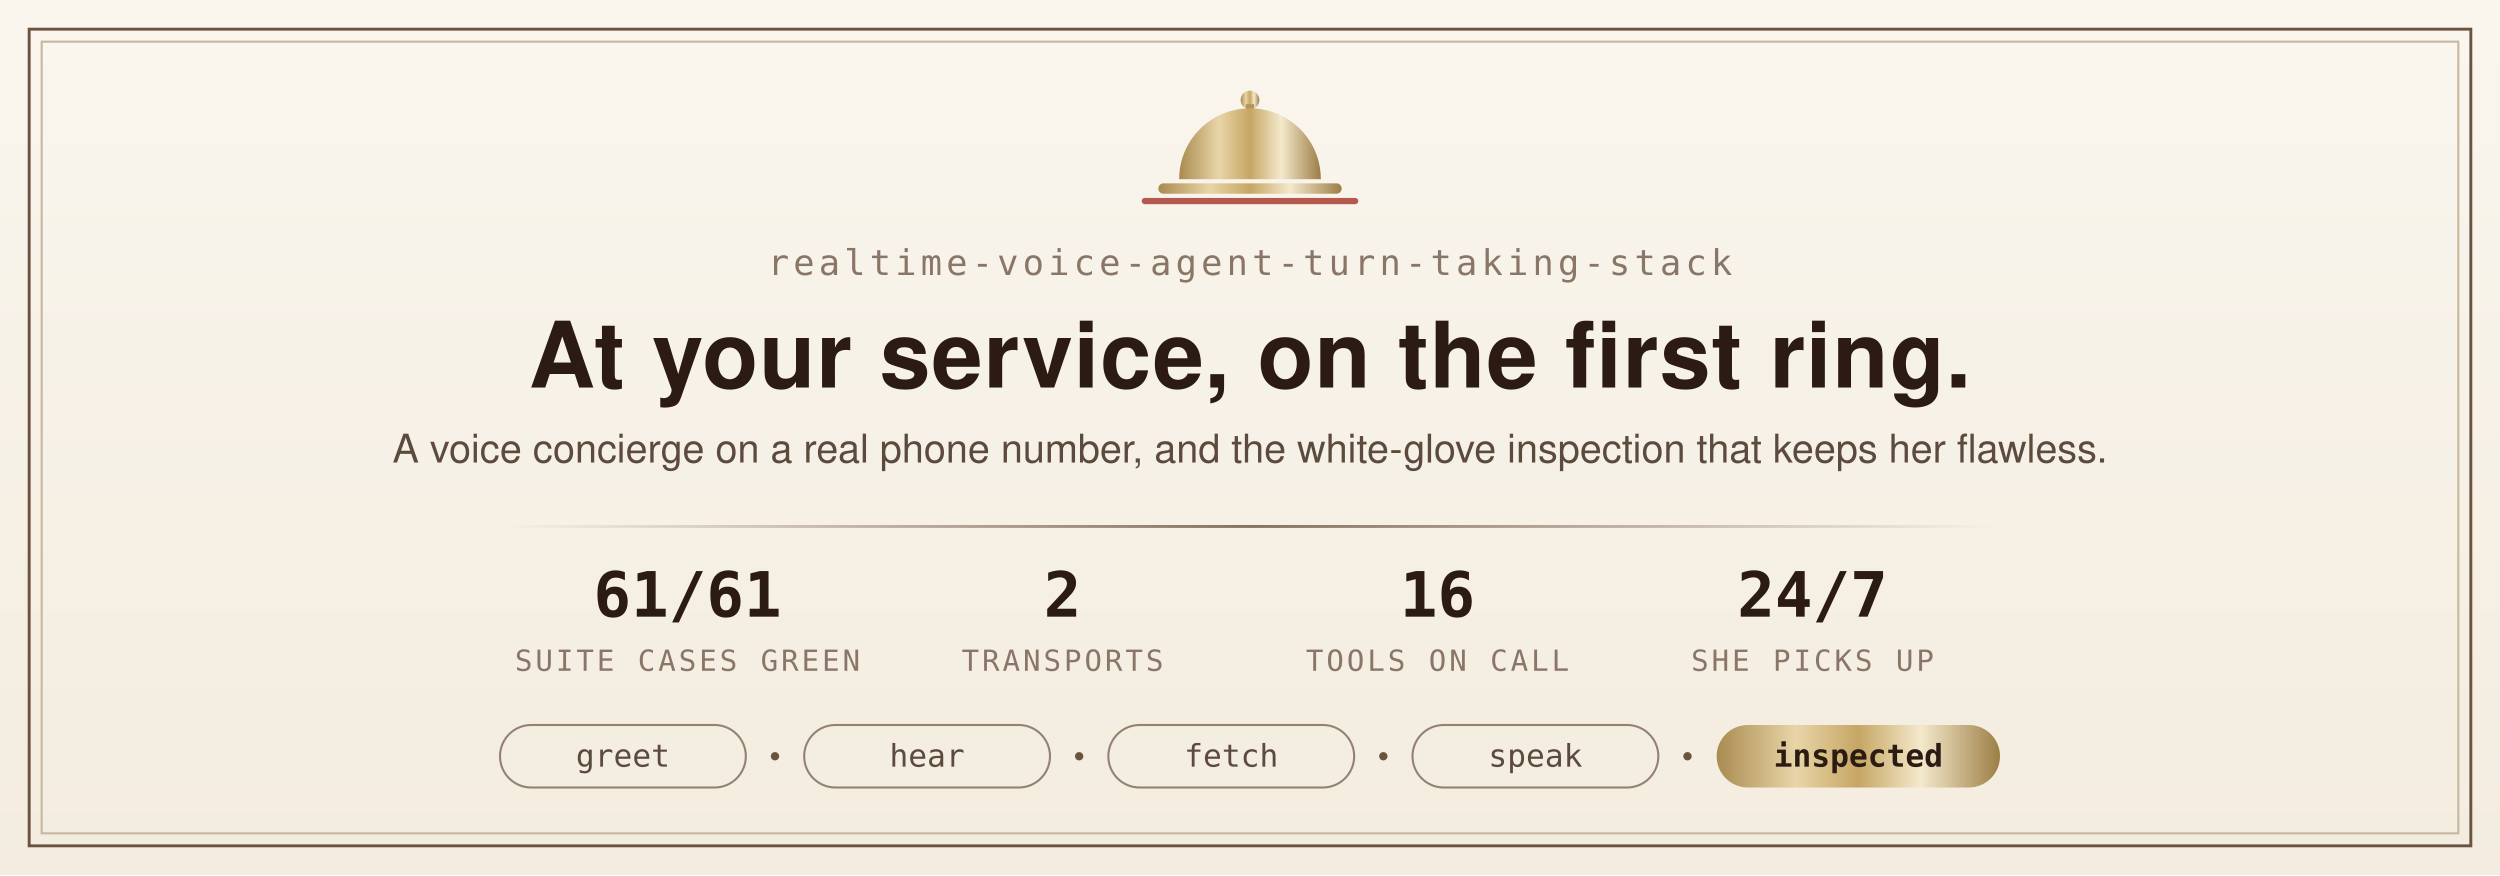
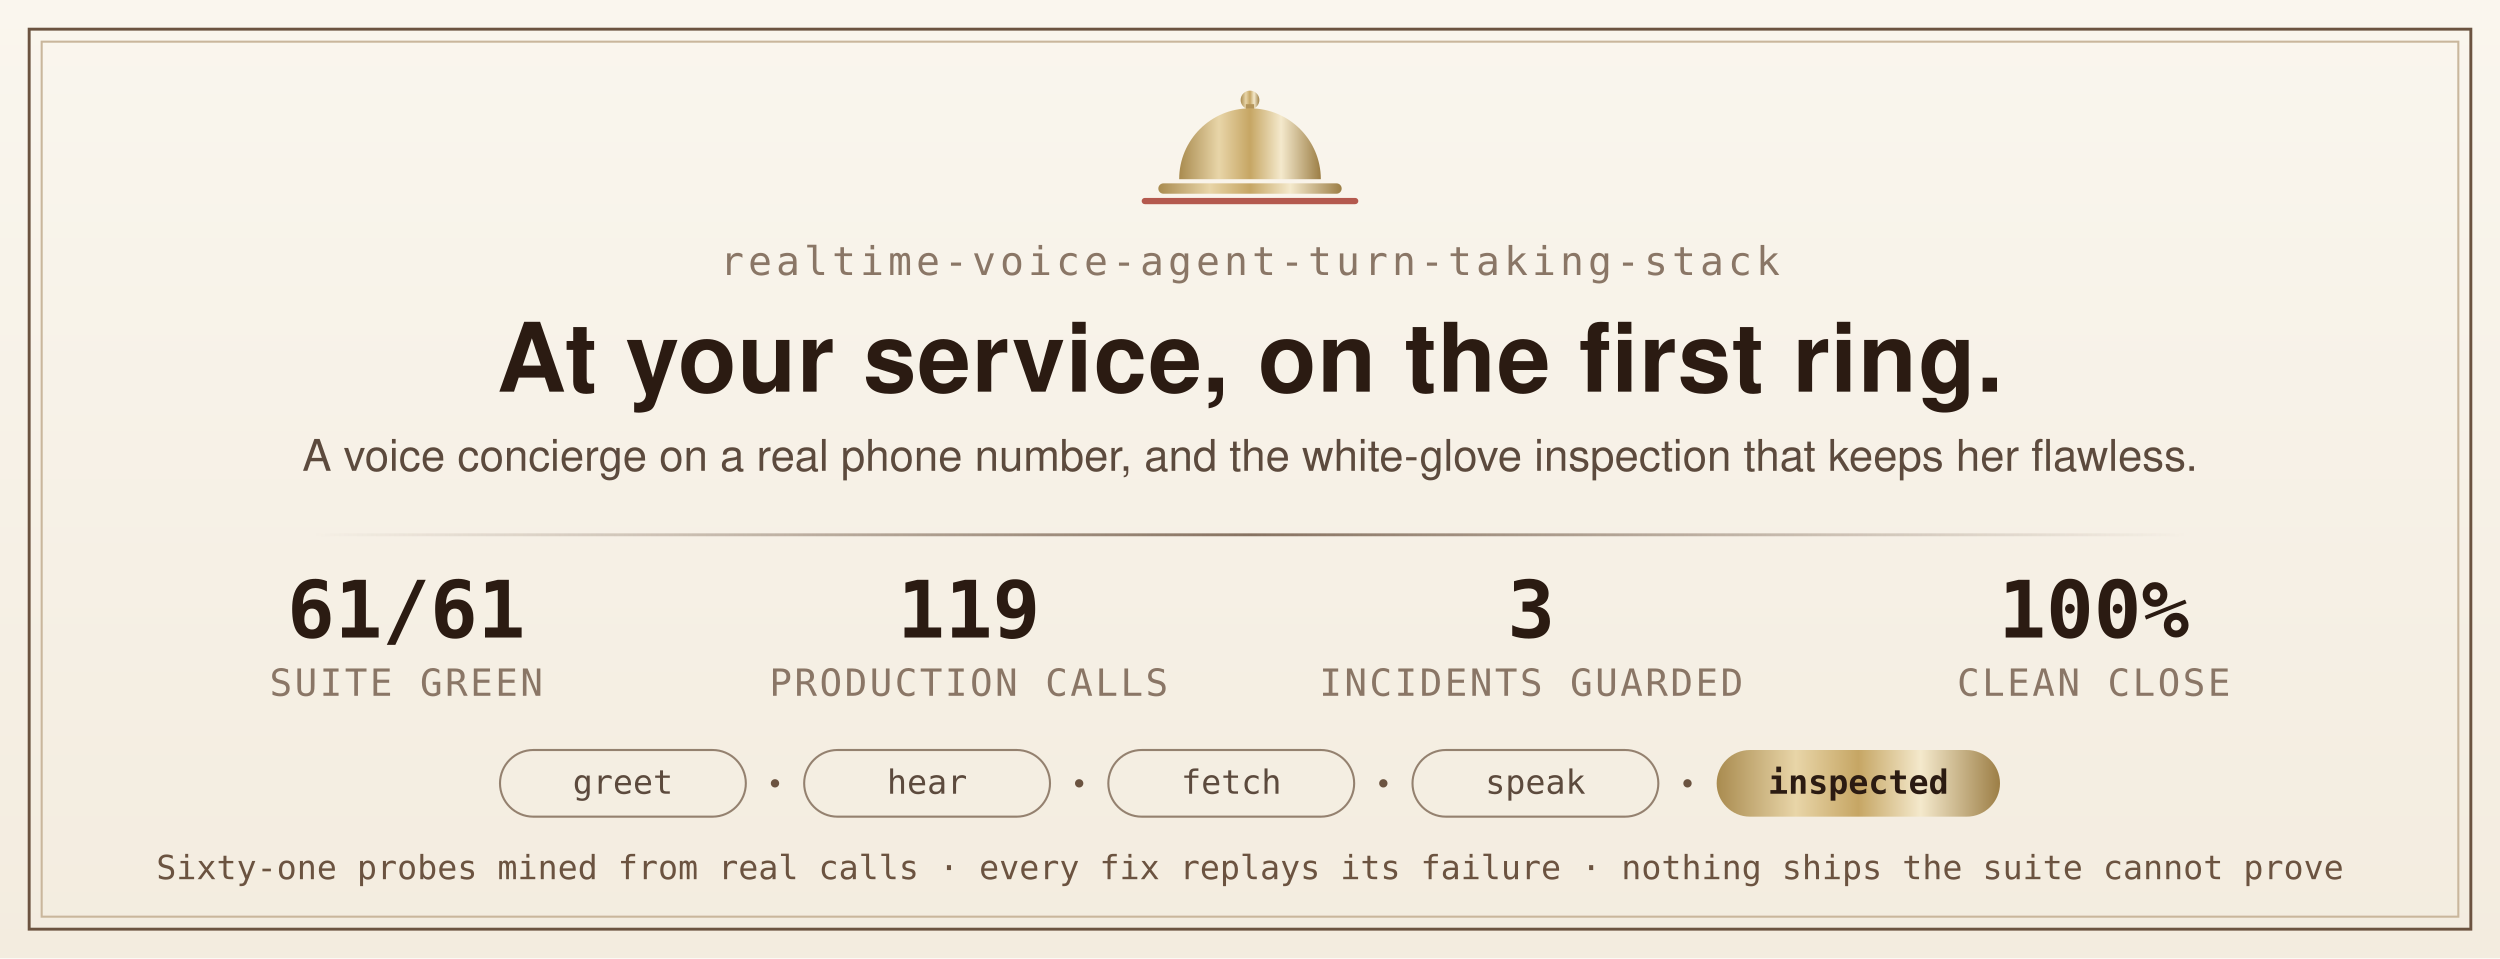
- <svg xmlns="http://www.w3.org/2000/svg" width="1200" height="420" viewBox="0 0 1200 420" role="img" aria-label="realtime-voice-agent-turn-taking-stack: a white-glove voice concierge on a real phone number">
+ <svg xmlns="http://www.w3.org/2000/svg" width="1200" height="460" viewBox="0 0 1200 460" role="img" aria-label="realtime-voice-agent-turn-taking-stack: a white-glove voice concierge on a real phone number">
  <defs>
    <linearGradient id="ivory" x1="0" y1="0" x2="0" y2="1">
      <stop offset="0%" stop-color="#FAF6EE" />
      <stop offset="100%" stop-color="#F3ECDF" />
    </linearGradient>
    <linearGradient id="gold" x1="0" y1="0" x2="1" y2="0">
      <stop offset="0%" stop-color="#A98B4F" />
      <stop offset="28%" stop-color="#E8D5A8" />
      <stop offset="50%" stop-color="#C6A664" />
      <stop offset="72%" stop-color="#F4E9CC" />
      <stop offset="100%" stop-color="#9C7E45" />
    </linearGradient>
    <linearGradient id="goldrule" x1="0" y1="0" x2="1" y2="0">
      <stop offset="0%" stop-color="#6B5340" stop-opacity="0" />
      <stop offset="50%" stop-color="#6B5340" stop-opacity=".8" />
      <stop offset="100%" stop-color="#6B5340" stop-opacity="0" />
    </linearGradient>
  </defs>
-   <rect width="1200" height="420" fill="url(#ivory)" />
-   <rect x="14" y="14" width="1172" height="392" fill="none" stroke="#6B5340" stroke-width="1.4" />
-   <rect x="20" y="20" width="1160" height="380" fill="none" stroke="#C9B69C" stroke-width="1" />
+   <rect width="1200" height="460" fill="url(#ivory)" />
+   <rect x="14" y="14" width="1172" height="432" fill="none" stroke="#6B5340" stroke-width="1.4" />
+   <rect x="20" y="20" width="1160" height="420" fill="none" stroke="#C9B69C" stroke-width="1" />
  <g transform="translate(600,74)">
    <circle cx="0" cy="-26" r="4.5" fill="url(#gold)" />
    <rect x="-2" y="-24" width="4" height="7" fill="#B3945A" />
    <path d="M -34 12 A 34 34 0 0 1 34 12 Z" fill="url(#gold)" />
    <rect x="-44" y="14" width="88" height="5" rx="2.5" fill="url(#gold)" />
    <rect x="-52" y="21" width="104" height="3" rx="1.5" fill="#A83E32" opacity=".85" />
  </g>
-   <text x="600" y="132" text-anchor="middle" font-family="ui-monospace, SFMono-Regular, Menlo, monospace" font-size="17" fill="#8A7666" letter-spacing="2">realtime-voice-agent-turn-taking-stack</text>
-   <text x="600" y="186" text-anchor="middle" font-family="-apple-system,BlinkMacSystemFont,'Segoe UI',Helvetica,Arial,sans-serif" font-size="44" font-weight="700" fill="#2B1B12" letter-spacing=".5">At your service, on the first ring.</text>
-   <text x="600" y="222" text-anchor="middle" font-family="-apple-system,BlinkMacSystemFont,'Segoe UI',Helvetica,Arial,sans-serif" font-size="19" fill="#5C4A3D">A voice concierge on a real phone number, and the white-glove inspection that keeps her flawless.</text>
-   <rect x="240" y="252" width="720" height="1.4" fill="url(#goldrule)" />
+   <text x="600" y="132" text-anchor="middle" font-family="ui-monospace, SFMono-Regular, Menlo, monospace" font-size="19" fill="#8A7666" letter-spacing="2">realtime-voice-agent-turn-taking-stack</text>
+   <text x="600" y="188" text-anchor="middle" font-family="-apple-system,BlinkMacSystemFont,'Segoe UI',Helvetica,Arial,sans-serif" font-size="46" font-weight="700" fill="#2B1B12" letter-spacing=".5">At your service, on the first ring.</text>
+   <text x="600" y="226" text-anchor="middle" font-family="-apple-system,BlinkMacSystemFont,'Segoe UI',Helvetica,Arial,sans-serif" font-size="21" fill="#5C4A3D">A voice concierge on a real phone number, and the white-glove inspection that keeps her flawless.</text>
+   <rect x="150" y="256" width="900" height="1.4" fill="url(#goldrule)" />
  <g font-family="ui-monospace, SFMono-Regular, Menlo, monospace" text-anchor="middle">
-     <text x="330" y="296" font-size="30" font-weight="700" fill="#2B1B12">61/61</text>
-     <text x="330" y="322" font-size="14" fill="#8A7666" letter-spacing="1.4">SUITE CASES GREEN</text>
-     <text x="510" y="296" font-size="30" font-weight="700" fill="#2B1B12">2</text>
-     <text x="510" y="322" font-size="14" fill="#8A7666" letter-spacing="1.4">TRANSPORTS</text>
-     <text x="690" y="296" font-size="30" font-weight="700" fill="#2B1B12">16</text>
-     <text x="690" y="322" font-size="14" fill="#8A7666" letter-spacing="1.4">TOOLS ON CALL</text>
-     <text x="870" y="296" font-size="30" font-weight="700" fill="#2B1B12">24/7</text>
-     <text x="870" y="322" font-size="14" fill="#8A7666" letter-spacing="1.4">SHE PICKS UP</text>
+     <text x="195" y="306" font-size="38" font-weight="700" fill="#2B1B12">61/61</text>
+     <text x="195" y="334" font-size="18" fill="#8A7666" letter-spacing="1.2">SUITE GREEN</text>
+     <text x="465" y="306" font-size="38" font-weight="700" fill="#2B1B12">119</text>
+     <text x="465" y="334" font-size="18" fill="#8A7666" letter-spacing="1.2">PRODUCTION CALLS</text>
+     <text x="735" y="306" font-size="38" font-weight="700" fill="#2B1B12">3</text>
+     <text x="735" y="334" font-size="18" fill="#8A7666" letter-spacing="1.2">INCIDENTS GUARDED</text>
+     <text x="1005" y="306" font-size="38" font-weight="700" fill="#2B1B12">100%</text>
+     <text x="1005" y="334" font-size="18" fill="#8A7666" letter-spacing="1.2">CLEAN CLOSE</text>
  </g>
-   <g font-family="ui-monospace, SFMono-Regular, Menlo, monospace" font-size="15">
-     <rect x="240" y="348" width="118" height="30" rx="15" fill="none" stroke="#6B5340" stroke-opacity=".7" />
-     <text x="299" y="368" text-anchor="middle" fill="#5C4A3D">greet</text>
-     <circle cx="372" cy="363" r="2" fill="#6B5340" />
-     <rect x="386" y="348" width="118" height="30" rx="15" fill="none" stroke="#6B5340" stroke-opacity=".7" />
-     <text x="445" y="368" text-anchor="middle" fill="#5C4A3D">hear</text>
-     <circle cx="518" cy="363" r="2" fill="#6B5340" />
-     <rect x="532" y="348" width="118" height="30" rx="15" fill="none" stroke="#6B5340" stroke-opacity=".7" />
-     <text x="591" y="368" text-anchor="middle" fill="#5C4A3D">fetch</text>
-     <circle cx="664" cy="363" r="2" fill="#6B5340" />
-     <rect x="678" y="348" width="118" height="30" rx="15" fill="none" stroke="#6B5340" stroke-opacity=".7" />
-     <text x="737" y="368" text-anchor="middle" fill="#5C4A3D">speak</text>
-     <circle cx="810" cy="363" r="2" fill="#6B5340" />
-     <rect x="824" y="348" width="136" height="30" rx="15" fill="url(#gold)" />
-     <text x="892" y="368" text-anchor="middle" fill="#2B1B12" font-weight="700">inspected</text>
+   <g font-family="ui-monospace, SFMono-Regular, Menlo, monospace" font-size="16">
+     <rect x="240" y="360" width="118" height="32" rx="16" fill="none" stroke="#6B5340" stroke-opacity=".7" />
+     <text x="299" y="381" text-anchor="middle" fill="#5C4A3D">greet</text>
+     <circle cx="372" cy="376" r="2" fill="#6B5340" />
+     <rect x="386" y="360" width="118" height="32" rx="16" fill="none" stroke="#6B5340" stroke-opacity=".7" />
+     <text x="445" y="381" text-anchor="middle" fill="#5C4A3D">hear</text>
+     <circle cx="518" cy="376" r="2" fill="#6B5340" />
+     <rect x="532" y="360" width="118" height="32" rx="16" fill="none" stroke="#6B5340" stroke-opacity=".7" />
+     <text x="591" y="381" text-anchor="middle" fill="#5C4A3D">fetch</text>
+     <circle cx="664" cy="376" r="2" fill="#6B5340" />
+     <rect x="678" y="360" width="118" height="32" rx="16" fill="none" stroke="#6B5340" stroke-opacity=".7" />
+     <text x="737" y="381" text-anchor="middle" fill="#5C4A3D">speak</text>
+     <circle cx="810" cy="376" r="2" fill="#6B5340" />
+     <rect x="824" y="360" width="136" height="32" rx="16" fill="url(#gold)" />
+     <text x="892" y="381" text-anchor="middle" fill="#2B1B12" font-weight="700">inspected</text>
  </g>
+   <text x="600" y="422" text-anchor="middle" font-family="ui-monospace, SFMono-Regular, Menlo, monospace" font-size="16" fill="#6B5340">Sixty-one probes mined from real calls · every fix replays its failure · nothing ships the suite cannot prove</text>
</svg>
